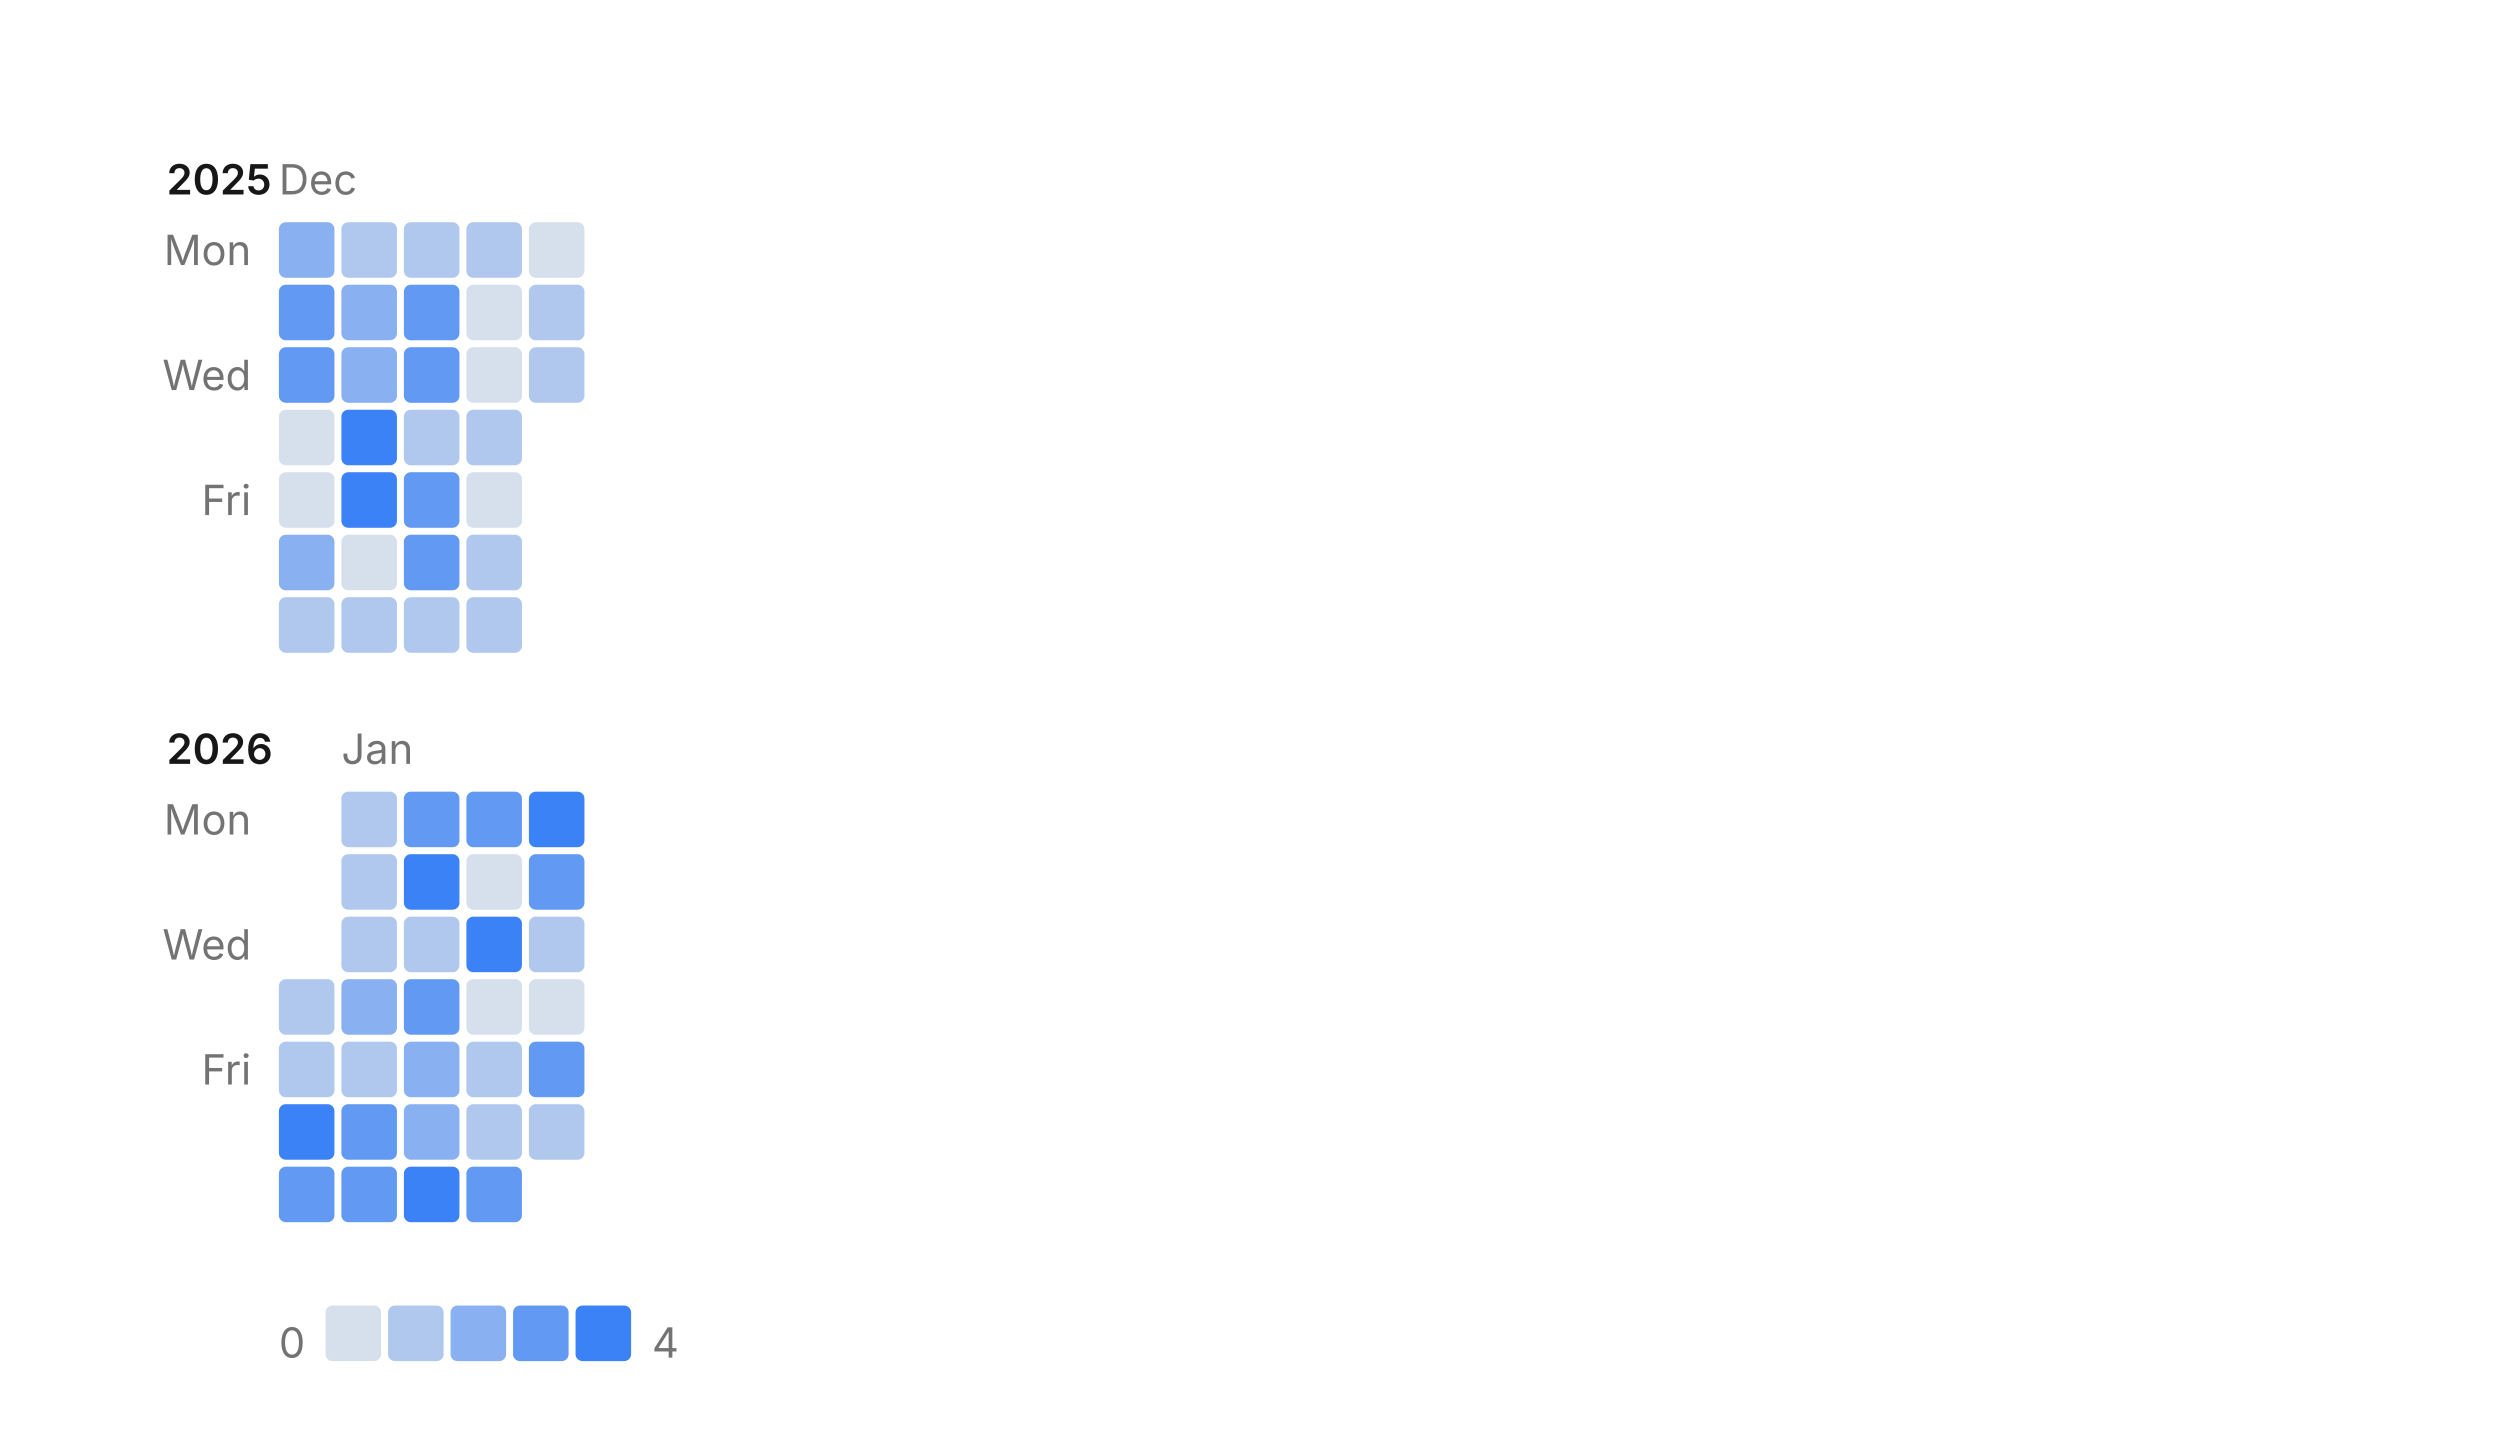
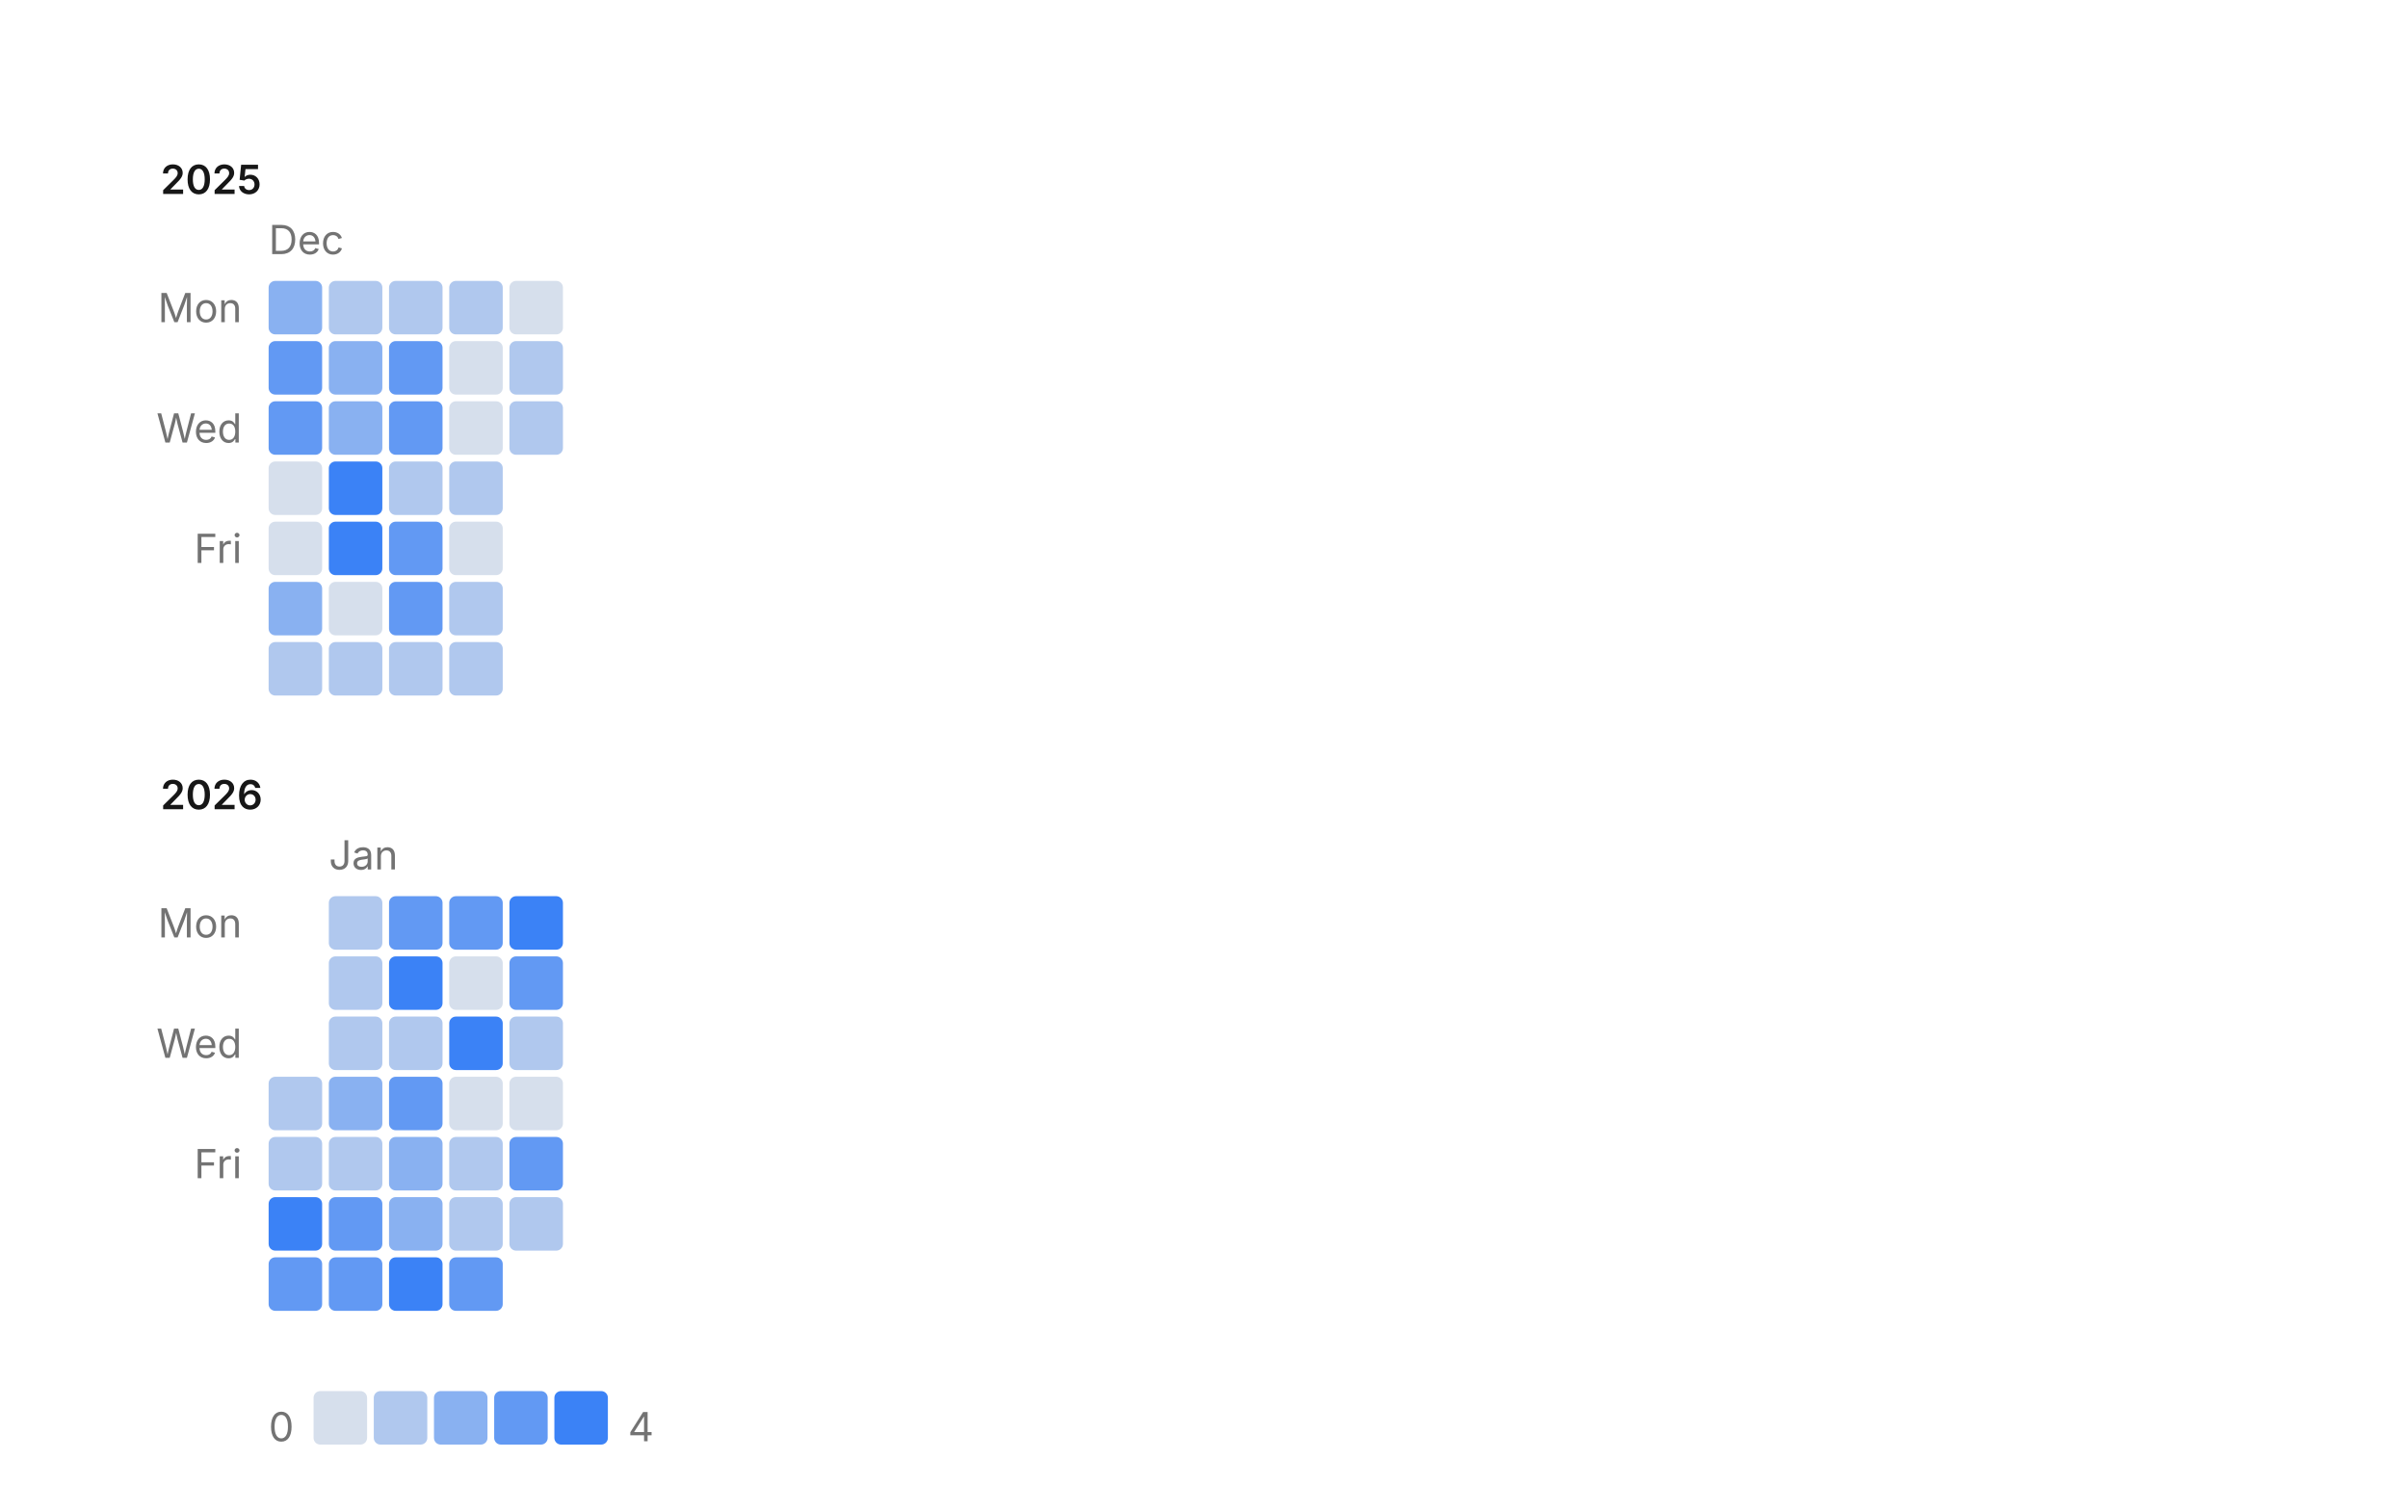
- <svg xmlns="http://www.w3.org/2000/svg" width="720" height="412" viewBox="0 0 720 412" role="img" aria-label="calendar chart: Incidents dropped over the holiday freeze, 62 rows" aria-labelledby="mv-dbbfe2668ab3a809-title" aria-describedby="mv-dbbfe2668ab3a809-desc" data-markvis="2" data-chart-type="calendar" data-id="mv-dbbfe2668ab3a809" font-family="ui-sans-serif, system-ui, -apple-system, &quot;Segoe UI&quot;, sans-serif" font-size="12">
+ <svg xmlns="http://www.w3.org/2000/svg" width="720" height="452" viewBox="0 0 720 452" role="img" aria-label="calendar chart: Incidents dropped over the holiday freeze, 62 rows" aria-labelledby="mv-dbbfe2668ab3a809-title" aria-describedby="mv-dbbfe2668ab3a809-desc" data-markvis="2" data-chart-type="calendar" data-id="mv-dbbfe2668ab3a809" font-family="ui-sans-serif, system-ui, -apple-system, &quot;Segoe UI&quot;, sans-serif" font-size="12">
  <text x="48" y="32" text-anchor="start" font-size="21" font-weight="600" fill="#171717" />
  <defs>
    <pattern id="mv-dbbfe2668ab3a809-missing" patternUnits="userSpaceOnUse" width="4" height="4">
      <rect width="4" height="4" fill="#f4f1ea" />
      <path d="M0 4 L4 0" stroke="#a8a29e" stroke-width="1" />
    </pattern>
  </defs>
  <g data-year="2025">
-     <rect x="80.32" y="64" width="16" height="16" rx="2" fill="#89b1f1" data-date="2025-12-01" data-y="2" />
-     <rect x="80.32" y="82" width="16" height="16" rx="2" fill="#6299f3" data-date="2025-12-02" data-y="3" />
-     <rect x="80.32" y="100" width="16" height="16" rx="2" fill="#6299f3" data-date="2025-12-03" data-y="3" />
-     <rect x="80.32" y="118" width="16" height="16" rx="2" fill="#d6dfec" data-date="2025-12-04" data-y="0" />
-     <rect x="80.32" y="136" width="16" height="16" rx="2" fill="#d6dfec" data-date="2025-12-05" data-y="0" />
-     <rect x="80.32" y="154" width="16" height="16" rx="2" fill="#89b1f1" data-date="2025-12-06" data-y="2" />
-     <rect x="80.32" y="172" width="16" height="16" rx="2" fill="#b0c8ee" data-date="2025-12-07" data-y="1" />
-     <rect x="98.32" y="64" width="16" height="16" rx="2" fill="#b0c8ee" data-date="2025-12-08" data-y="1" />
-     <rect x="98.32" y="82" width="16" height="16" rx="2" fill="#89b1f1" data-date="2025-12-09" data-y="2" />
-     <rect x="98.32" y="100" width="16" height="16" rx="2" fill="#89b1f1" data-date="2025-12-10" data-y="2" />
-     <rect x="98.32" y="118" width="16" height="16" rx="2" fill="#3b82f6" data-date="2025-12-11" data-y="4" />
-     <rect x="98.32" y="136" width="16" height="16" rx="2" fill="#3b82f6" data-date="2025-12-12" data-y="4" />
-     <rect x="98.32" y="154" width="16" height="16" rx="2" fill="#d6dfec" data-date="2025-12-13" data-y="0" />
-     <rect x="98.32" y="172" width="16" height="16" rx="2" fill="#b0c8ee" data-date="2025-12-14" data-y="1" />
-     <rect x="116.32" y="64" width="16" height="16" rx="2" fill="#b0c8ee" data-date="2025-12-15" data-y="1" />
-     <rect x="116.32" y="82" width="16" height="16" rx="2" fill="#6299f3" data-date="2025-12-16" data-y="3" />
-     <rect x="116.32" y="100" width="16" height="16" rx="2" fill="#6299f3" data-date="2025-12-17" data-y="3" />
-     <rect x="116.32" y="118" width="16" height="16" rx="2" fill="#b0c8ee" data-date="2025-12-18" data-y="1" />
-     <rect x="116.32" y="136" width="16" height="16" rx="2" fill="#6299f3" data-date="2025-12-19" data-y="3" />
-     <rect x="116.32" y="154" width="16" height="16" rx="2" fill="#6299f3" data-date="2025-12-20" data-y="3" />
-     <rect x="116.32" y="172" width="16" height="16" rx="2" fill="#b0c8ee" data-date="2025-12-21" data-y="1" />
-     <rect x="134.32" y="64" width="16" height="16" rx="2" fill="#b0c8ee" data-date="2025-12-22" data-y="1" />
-     <rect x="134.32" y="82" width="16" height="16" rx="2" fill="#d6dfec" data-date="2025-12-23" data-y="0" />
-     <rect x="134.32" y="100" width="16" height="16" rx="2" fill="#d6dfec" data-date="2025-12-24" data-y="0" />
-     <rect x="134.32" y="118" width="16" height="16" rx="2" fill="#b0c8ee" data-date="2025-12-25" data-y="1" />
-     <rect x="134.32" y="136" width="16" height="16" rx="2" fill="#d6dfec" data-date="2025-12-26" data-y="0" />
-     <rect x="134.32" y="154" width="16" height="16" rx="2" fill="#b0c8ee" data-date="2025-12-27" data-y="1" />
-     <rect x="134.32" y="172" width="16" height="16" rx="2" fill="#b0c8ee" data-date="2025-12-28" data-y="1" />
-     <rect x="152.32" y="64" width="16" height="16" rx="2" fill="#d6dfec" data-date="2025-12-29" data-y="0" />
-     <rect x="152.32" y="82" width="16" height="16" rx="2" fill="#b0c8ee" data-date="2025-12-30" data-y="1" />
-     <rect x="152.32" y="100" width="16" height="16" rx="2" fill="#b0c8ee" data-date="2025-12-31" data-y="1" />
+     <rect x="80.32" y="84" width="16" height="16" rx="2" fill="#89b1f1" data-date="2025-12-01" data-y="2" />
+     <rect x="80.32" y="102" width="16" height="16" rx="2" fill="#6299f3" data-date="2025-12-02" data-y="3" />
+     <rect x="80.32" y="120" width="16" height="16" rx="2" fill="#6299f3" data-date="2025-12-03" data-y="3" />
+     <rect x="80.32" y="138" width="16" height="16" rx="2" fill="#d6dfec" data-date="2025-12-04" data-y="0" />
+     <rect x="80.32" y="156" width="16" height="16" rx="2" fill="#d6dfec" data-date="2025-12-05" data-y="0" />
+     <rect x="80.32" y="174" width="16" height="16" rx="2" fill="#89b1f1" data-date="2025-12-06" data-y="2" />
+     <rect x="80.32" y="192" width="16" height="16" rx="2" fill="#b0c8ee" data-date="2025-12-07" data-y="1" />
+     <rect x="98.32" y="84" width="16" height="16" rx="2" fill="#b0c8ee" data-date="2025-12-08" data-y="1" />
+     <rect x="98.32" y="102" width="16" height="16" rx="2" fill="#89b1f1" data-date="2025-12-09" data-y="2" />
+     <rect x="98.32" y="120" width="16" height="16" rx="2" fill="#89b1f1" data-date="2025-12-10" data-y="2" />
+     <rect x="98.32" y="138" width="16" height="16" rx="2" fill="#3b82f6" data-date="2025-12-11" data-y="4" />
+     <rect x="98.32" y="156" width="16" height="16" rx="2" fill="#3b82f6" data-date="2025-12-12" data-y="4" />
+     <rect x="98.32" y="174" width="16" height="16" rx="2" fill="#d6dfec" data-date="2025-12-13" data-y="0" />
+     <rect x="98.32" y="192" width="16" height="16" rx="2" fill="#b0c8ee" data-date="2025-12-14" data-y="1" />
+     <rect x="116.32" y="84" width="16" height="16" rx="2" fill="#b0c8ee" data-date="2025-12-15" data-y="1" />
+     <rect x="116.32" y="102" width="16" height="16" rx="2" fill="#6299f3" data-date="2025-12-16" data-y="3" />
+     <rect x="116.32" y="120" width="16" height="16" rx="2" fill="#6299f3" data-date="2025-12-17" data-y="3" />
+     <rect x="116.32" y="138" width="16" height="16" rx="2" fill="#b0c8ee" data-date="2025-12-18" data-y="1" />
+     <rect x="116.32" y="156" width="16" height="16" rx="2" fill="#6299f3" data-date="2025-12-19" data-y="3" />
+     <rect x="116.32" y="174" width="16" height="16" rx="2" fill="#6299f3" data-date="2025-12-20" data-y="3" />
+     <rect x="116.32" y="192" width="16" height="16" rx="2" fill="#b0c8ee" data-date="2025-12-21" data-y="1" />
+     <rect x="134.32" y="84" width="16" height="16" rx="2" fill="#b0c8ee" data-date="2025-12-22" data-y="1" />
+     <rect x="134.32" y="102" width="16" height="16" rx="2" fill="#d6dfec" data-date="2025-12-23" data-y="0" />
+     <rect x="134.32" y="120" width="16" height="16" rx="2" fill="#d6dfec" data-date="2025-12-24" data-y="0" />
+     <rect x="134.32" y="138" width="16" height="16" rx="2" fill="#b0c8ee" data-date="2025-12-25" data-y="1" />
+     <rect x="134.32" y="156" width="16" height="16" rx="2" fill="#d6dfec" data-date="2025-12-26" data-y="0" />
+     <rect x="134.32" y="174" width="16" height="16" rx="2" fill="#b0c8ee" data-date="2025-12-27" data-y="1" />
+     <rect x="134.32" y="192" width="16" height="16" rx="2" fill="#b0c8ee" data-date="2025-12-28" data-y="1" />
+     <rect x="152.32" y="84" width="16" height="16" rx="2" fill="#d6dfec" data-date="2025-12-29" data-y="0" />
+     <rect x="152.32" y="102" width="16" height="16" rx="2" fill="#b0c8ee" data-date="2025-12-30" data-y="1" />
+     <rect x="152.32" y="120" width="16" height="16" rx="2" fill="#b0c8ee" data-date="2025-12-31" data-y="1" />
  </g>
  <g data-year="2026">
-     <rect x="80.32" y="282" width="16" height="16" rx="2" fill="#b0c8ee" data-date="2026-01-01" data-y="1" />
-     <rect x="80.32" y="300" width="16" height="16" rx="2" fill="#b0c8ee" data-date="2026-01-02" data-y="1" />
-     <rect x="80.32" y="318" width="16" height="16" rx="2" fill="#3b82f6" data-date="2026-01-03" data-y="4" />
-     <rect x="80.32" y="336" width="16" height="16" rx="2" fill="#6299f3" data-date="2026-01-04" data-y="3" />
-     <rect x="98.32" y="228" width="16" height="16" rx="2" fill="#b0c8ee" data-date="2026-01-05" data-y="1" />
-     <rect x="98.32" y="246" width="16" height="16" rx="2" fill="#b0c8ee" data-date="2026-01-06" data-y="1" />
-     <rect x="98.32" y="264" width="16" height="16" rx="2" fill="#b0c8ee" data-date="2026-01-07" data-y="1" />
-     <rect x="98.32" y="282" width="16" height="16" rx="2" fill="#89b1f1" data-date="2026-01-08" data-y="2" />
-     <rect x="98.32" y="300" width="16" height="16" rx="2" fill="#b0c8ee" data-date="2026-01-09" data-y="1" />
-     <rect x="98.32" y="318" width="16" height="16" rx="2" fill="#6299f3" data-date="2026-01-10" data-y="3" />
-     <rect x="98.32" y="336" width="16" height="16" rx="2" fill="#6299f3" data-date="2026-01-11" data-y="3" />
-     <rect x="116.32" y="228" width="16" height="16" rx="2" fill="#6299f3" data-date="2026-01-12" data-y="3" />
-     <rect x="116.32" y="246" width="16" height="16" rx="2" fill="#3b82f6" data-date="2026-01-13" data-y="4" />
-     <rect x="116.32" y="264" width="16" height="16" rx="2" fill="#b0c8ee" data-date="2026-01-14" data-y="1" />
-     <rect x="116.32" y="282" width="16" height="16" rx="2" fill="#6299f3" data-date="2026-01-15" data-y="3" />
-     <rect x="116.32" y="300" width="16" height="16" rx="2" fill="#89b1f1" data-date="2026-01-16" data-y="2" />
-     <rect x="116.32" y="318" width="16" height="16" rx="2" fill="#89b1f1" data-date="2026-01-17" data-y="2" />
-     <rect x="116.32" y="336" width="16" height="16" rx="2" fill="#3b82f6" data-date="2026-01-18" data-y="4" />
-     <rect x="134.32" y="228" width="16" height="16" rx="2" fill="#6299f3" data-date="2026-01-19" data-y="3" />
-     <rect x="134.32" y="246" width="16" height="16" rx="2" fill="#d6dfec" data-date="2026-01-20" data-y="0" />
-     <rect x="134.32" y="264" width="16" height="16" rx="2" fill="#3b82f6" data-date="2026-01-21" data-y="4" />
-     <rect x="134.32" y="282" width="16" height="16" rx="2" fill="#d6dfec" data-date="2026-01-22" data-y="0" />
-     <rect x="134.32" y="300" width="16" height="16" rx="2" fill="#b0c8ee" data-date="2026-01-23" data-y="1" />
-     <rect x="134.32" y="318" width="16" height="16" rx="2" fill="#b0c8ee" data-date="2026-01-24" data-y="1" />
-     <rect x="134.32" y="336" width="16" height="16" rx="2" fill="#6299f3" data-date="2026-01-25" data-y="3" />
-     <rect x="152.32" y="228" width="16" height="16" rx="2" fill="#3b82f6" data-date="2026-01-26" data-y="4" />
-     <rect x="152.32" y="246" width="16" height="16" rx="2" fill="#6299f3" data-date="2026-01-27" data-y="3" />
-     <rect x="152.32" y="264" width="16" height="16" rx="2" fill="#b0c8ee" data-date="2026-01-28" data-y="1" />
-     <rect x="152.32" y="282" width="16" height="16" rx="2" fill="#d6dfec" data-date="2026-01-29" data-y="0" />
-     <rect x="152.32" y="300" width="16" height="16" rx="2" fill="#6299f3" data-date="2026-01-30" data-y="3" />
-     <rect x="152.32" y="318" width="16" height="16" rx="2" fill="#b0c8ee" data-date="2026-01-31" data-y="1" />
+     <rect x="80.32" y="322" width="16" height="16" rx="2" fill="#b0c8ee" data-date="2026-01-01" data-y="1" />
+     <rect x="80.32" y="340" width="16" height="16" rx="2" fill="#b0c8ee" data-date="2026-01-02" data-y="1" />
+     <rect x="80.32" y="358" width="16" height="16" rx="2" fill="#3b82f6" data-date="2026-01-03" data-y="4" />
+     <rect x="80.32" y="376" width="16" height="16" rx="2" fill="#6299f3" data-date="2026-01-04" data-y="3" />
+     <rect x="98.32" y="268" width="16" height="16" rx="2" fill="#b0c8ee" data-date="2026-01-05" data-y="1" />
+     <rect x="98.32" y="286" width="16" height="16" rx="2" fill="#b0c8ee" data-date="2026-01-06" data-y="1" />
+     <rect x="98.32" y="304" width="16" height="16" rx="2" fill="#b0c8ee" data-date="2026-01-07" data-y="1" />
+     <rect x="98.32" y="322" width="16" height="16" rx="2" fill="#89b1f1" data-date="2026-01-08" data-y="2" />
+     <rect x="98.32" y="340" width="16" height="16" rx="2" fill="#b0c8ee" data-date="2026-01-09" data-y="1" />
+     <rect x="98.32" y="358" width="16" height="16" rx="2" fill="#6299f3" data-date="2026-01-10" data-y="3" />
+     <rect x="98.32" y="376" width="16" height="16" rx="2" fill="#6299f3" data-date="2026-01-11" data-y="3" />
+     <rect x="116.32" y="268" width="16" height="16" rx="2" fill="#6299f3" data-date="2026-01-12" data-y="3" />
+     <rect x="116.32" y="286" width="16" height="16" rx="2" fill="#3b82f6" data-date="2026-01-13" data-y="4" />
+     <rect x="116.32" y="304" width="16" height="16" rx="2" fill="#b0c8ee" data-date="2026-01-14" data-y="1" />
+     <rect x="116.32" y="322" width="16" height="16" rx="2" fill="#6299f3" data-date="2026-01-15" data-y="3" />
+     <rect x="116.32" y="340" width="16" height="16" rx="2" fill="#89b1f1" data-date="2026-01-16" data-y="2" />
+     <rect x="116.32" y="358" width="16" height="16" rx="2" fill="#89b1f1" data-date="2026-01-17" data-y="2" />
+     <rect x="116.32" y="376" width="16" height="16" rx="2" fill="#3b82f6" data-date="2026-01-18" data-y="4" />
+     <rect x="134.32" y="268" width="16" height="16" rx="2" fill="#6299f3" data-date="2026-01-19" data-y="3" />
+     <rect x="134.32" y="286" width="16" height="16" rx="2" fill="#d6dfec" data-date="2026-01-20" data-y="0" />
+     <rect x="134.32" y="304" width="16" height="16" rx="2" fill="#3b82f6" data-date="2026-01-21" data-y="4" />
+     <rect x="134.32" y="322" width="16" height="16" rx="2" fill="#d6dfec" data-date="2026-01-22" data-y="0" />
+     <rect x="134.32" y="340" width="16" height="16" rx="2" fill="#b0c8ee" data-date="2026-01-23" data-y="1" />
+     <rect x="134.32" y="358" width="16" height="16" rx="2" fill="#b0c8ee" data-date="2026-01-24" data-y="1" />
+     <rect x="134.32" y="376" width="16" height="16" rx="2" fill="#6299f3" data-date="2026-01-25" data-y="3" />
+     <rect x="152.32" y="268" width="16" height="16" rx="2" fill="#3b82f6" data-date="2026-01-26" data-y="4" />
+     <rect x="152.32" y="286" width="16" height="16" rx="2" fill="#6299f3" data-date="2026-01-27" data-y="3" />
+     <rect x="152.32" y="304" width="16" height="16" rx="2" fill="#b0c8ee" data-date="2026-01-28" data-y="1" />
+     <rect x="152.32" y="322" width="16" height="16" rx="2" fill="#d6dfec" data-date="2026-01-29" data-y="0" />
+     <rect x="152.32" y="340" width="16" height="16" rx="2" fill="#6299f3" data-date="2026-01-30" data-y="3" />
+     <rect x="152.32" y="358" width="16" height="16" rx="2" fill="#b0c8ee" data-date="2026-01-31" data-y="1" />
  </g>
-   <rect x="93.76" y="376" width="16" height="16" rx="2" fill="#d6dfec" data-key-step="0" />
-   <rect x="111.76" y="376" width="16" height="16" rx="2" fill="#b0c8ee" data-key-step="1" />
-   <rect x="129.76" y="376" width="16" height="16" rx="2" fill="#89b1f1" data-key-step="2" />
-   <rect x="147.76" y="376" width="16" height="16" rx="2" fill="#6299f3" data-key-step="3" />
-   <rect x="165.76" y="376" width="16" height="16" rx="2" fill="#3b82f6" data-key-step="4" />
+   <rect x="93.76" y="416" width="16" height="16" rx="2" fill="#d6dfec" data-key-step="0" />
+   <rect x="111.76" y="416" width="16" height="16" rx="2" fill="#b0c8ee" data-key-step="1" />
+   <rect x="129.76" y="416" width="16" height="16" rx="2" fill="#89b1f1" data-key-step="2" />
+   <rect x="147.76" y="416" width="16" height="16" rx="2" fill="#6299f3" data-key-step="3" />
+   <rect x="165.76" y="416" width="16" height="16" rx="2" fill="#3b82f6" data-key-step="4" />
  <g fill="#737373" font-size="12" font-weight="400">
-     <text x="48" y="56" font-weight="600" fill="#171717" data-year="2025">2025</text>
-     <text x="80.32" y="56" data-month="Dec">Dec</text>
-     <text x="72.32" y="72" text-anchor="end" dominant-baseline="middle">Mon</text>
-     <text x="72.32" y="108" text-anchor="end" dominant-baseline="middle">Wed</text>
-     <text x="72.32" y="144" text-anchor="end" dominant-baseline="middle">Fri</text>
-     <text x="48" y="220" font-weight="600" fill="#171717" data-year="2026">2026</text>
-     <text x="98.32" y="220" data-month="Jan">Jan</text>
-     <text x="72.32" y="236" text-anchor="end" dominant-baseline="middle">Mon</text>
-     <text x="72.32" y="272" text-anchor="end" dominant-baseline="middle">Wed</text>
-     <text x="72.32" y="308" text-anchor="end" dominant-baseline="middle">Fri</text>
-     <text x="80.32" y="391" data-key="low">0</text>
-     <text x="187.76" y="391" data-key="high">4</text>
+     <text x="48" y="58" font-weight="600" fill="#171717" data-year="2025">2025</text>
+     <text x="80.32" y="76" data-month="Dec">Dec</text>
+     <text x="72.32" y="92" text-anchor="end" dominant-baseline="middle">Mon</text>
+     <text x="72.32" y="128" text-anchor="end" dominant-baseline="middle">Wed</text>
+     <text x="72.32" y="164" text-anchor="end" dominant-baseline="middle">Fri</text>
+     <text x="48" y="242" font-weight="600" fill="#171717" data-year="2026">2026</text>
+     <text x="98.32" y="260" data-month="Jan">Jan</text>
+     <text x="72.32" y="276" text-anchor="end" dominant-baseline="middle">Mon</text>
+     <text x="72.32" y="312" text-anchor="end" dominant-baseline="middle">Wed</text>
+     <text x="72.32" y="348" text-anchor="end" dominant-baseline="middle">Fri</text>
+     <text x="80.32" y="431" data-key="low">0</text>
+     <text x="187.76" y="431" data-key="high">4</text>
  </g>
</svg>
